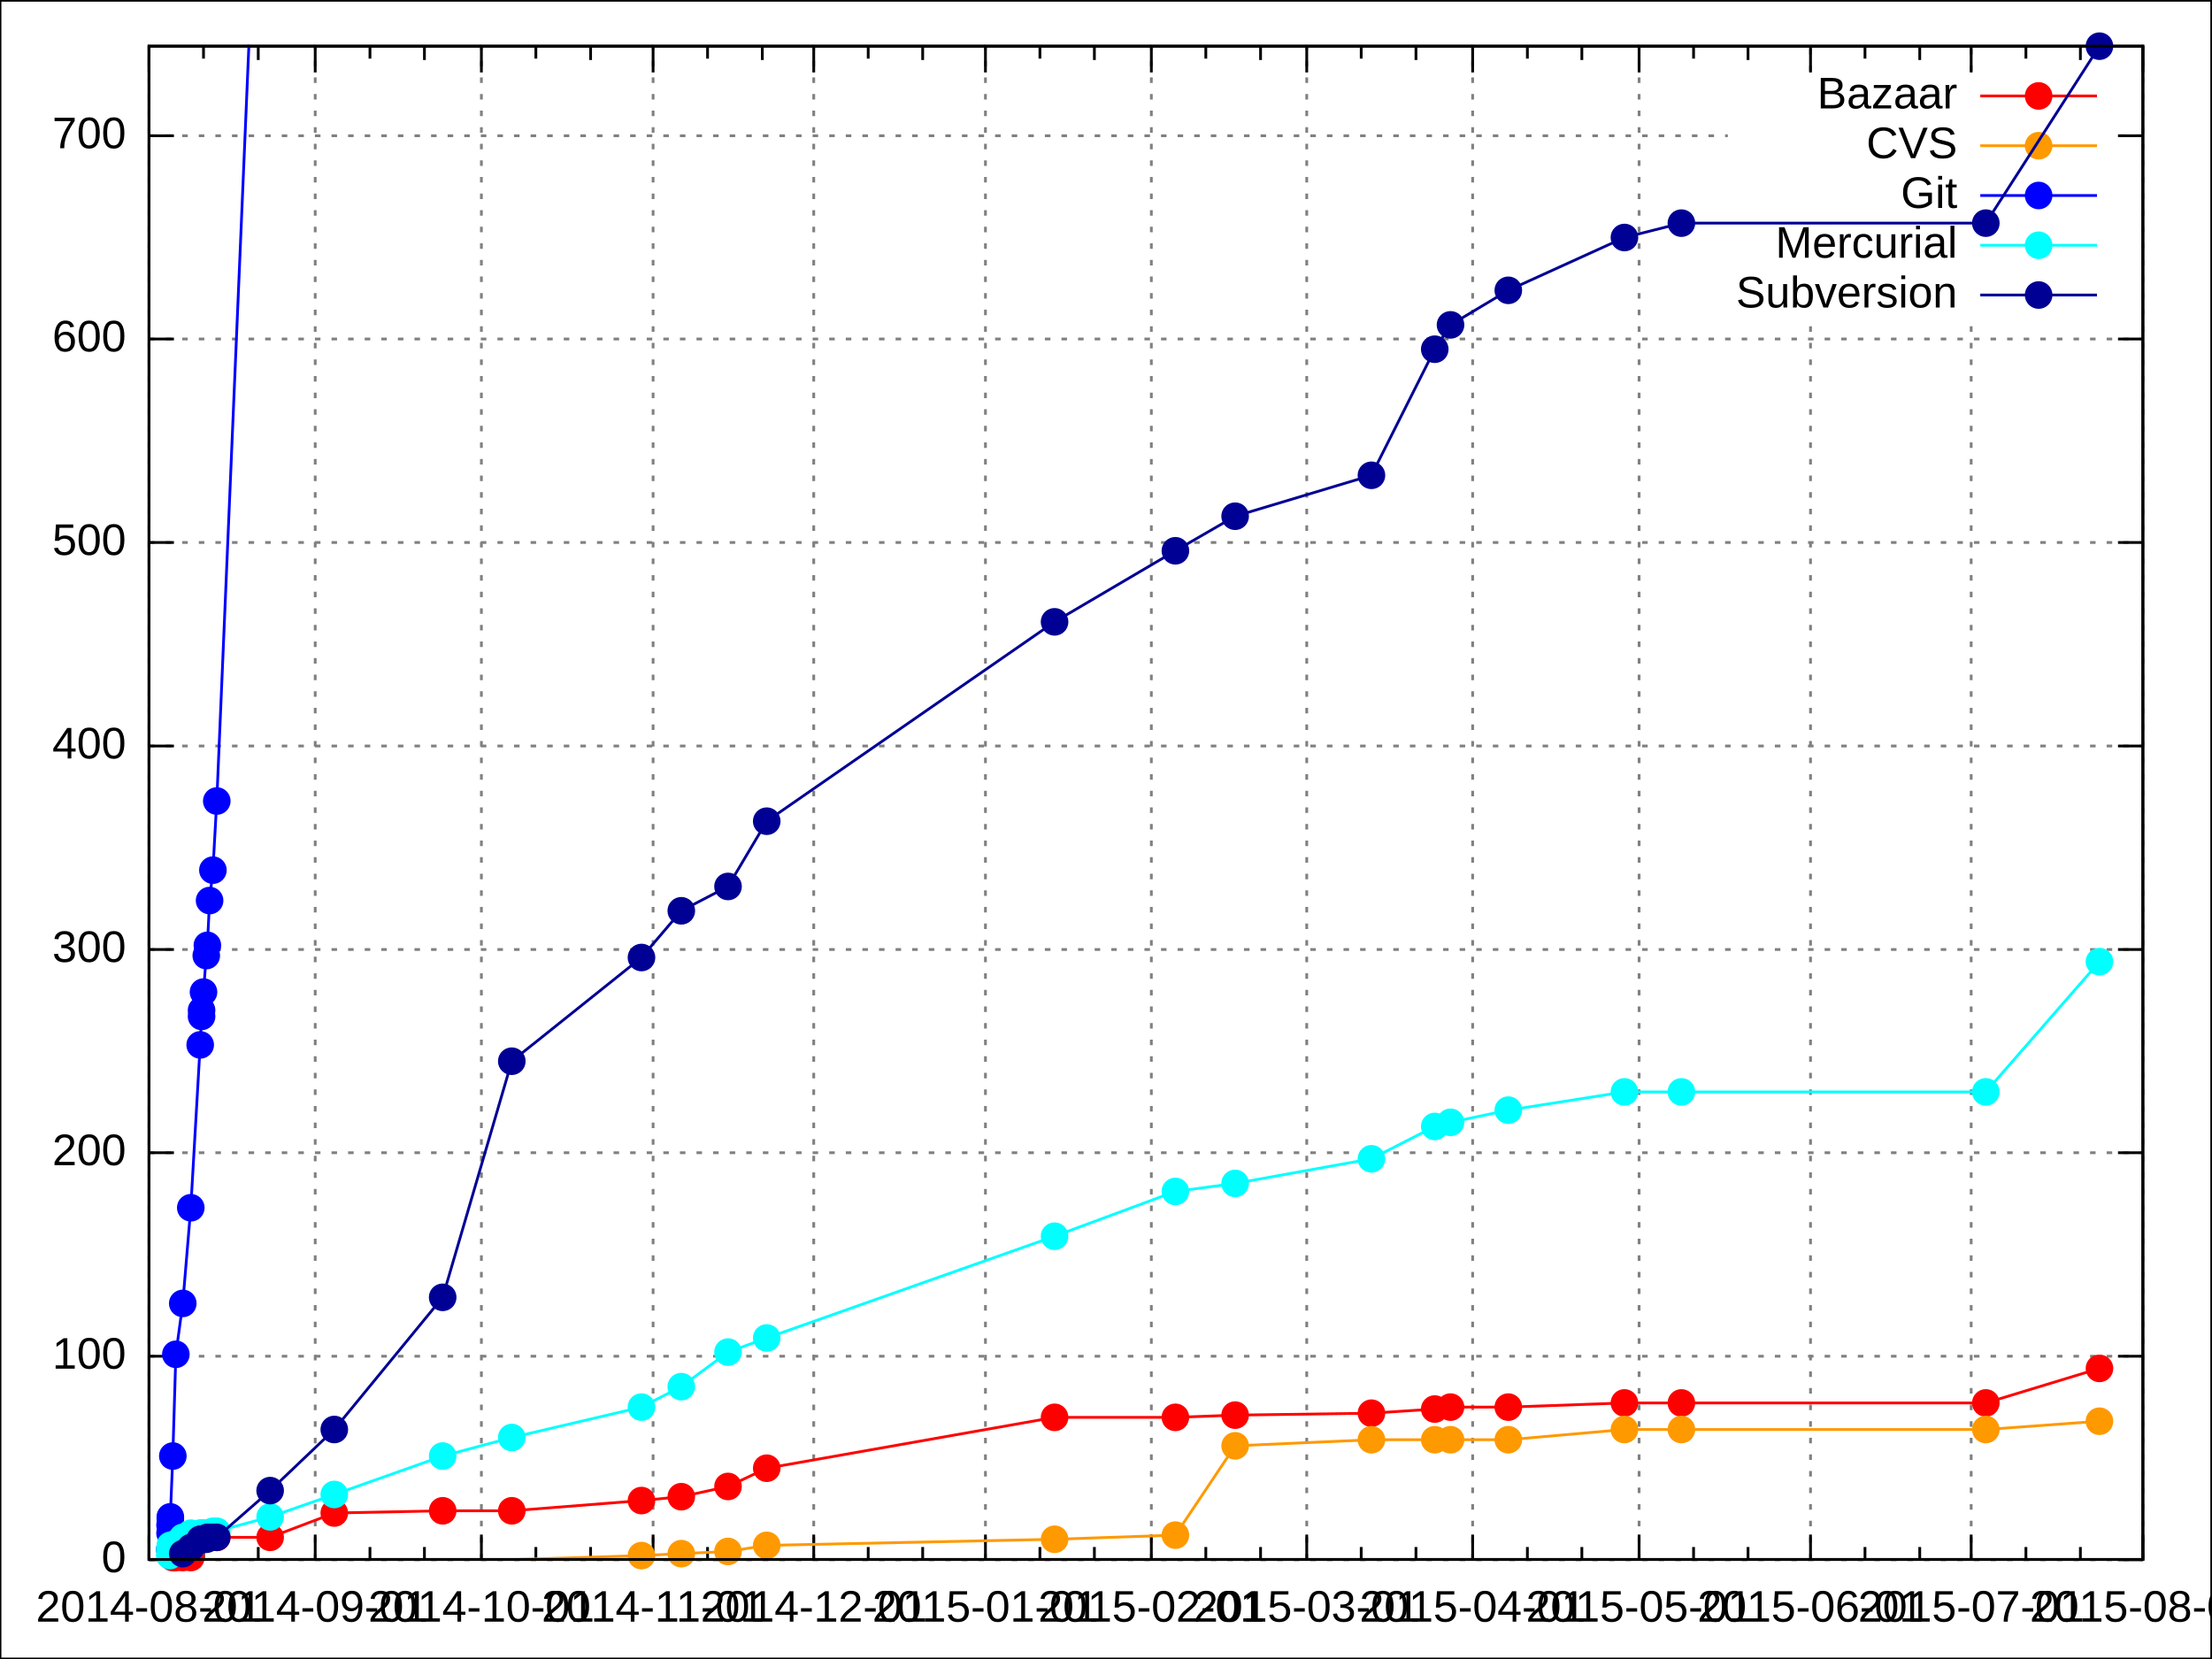
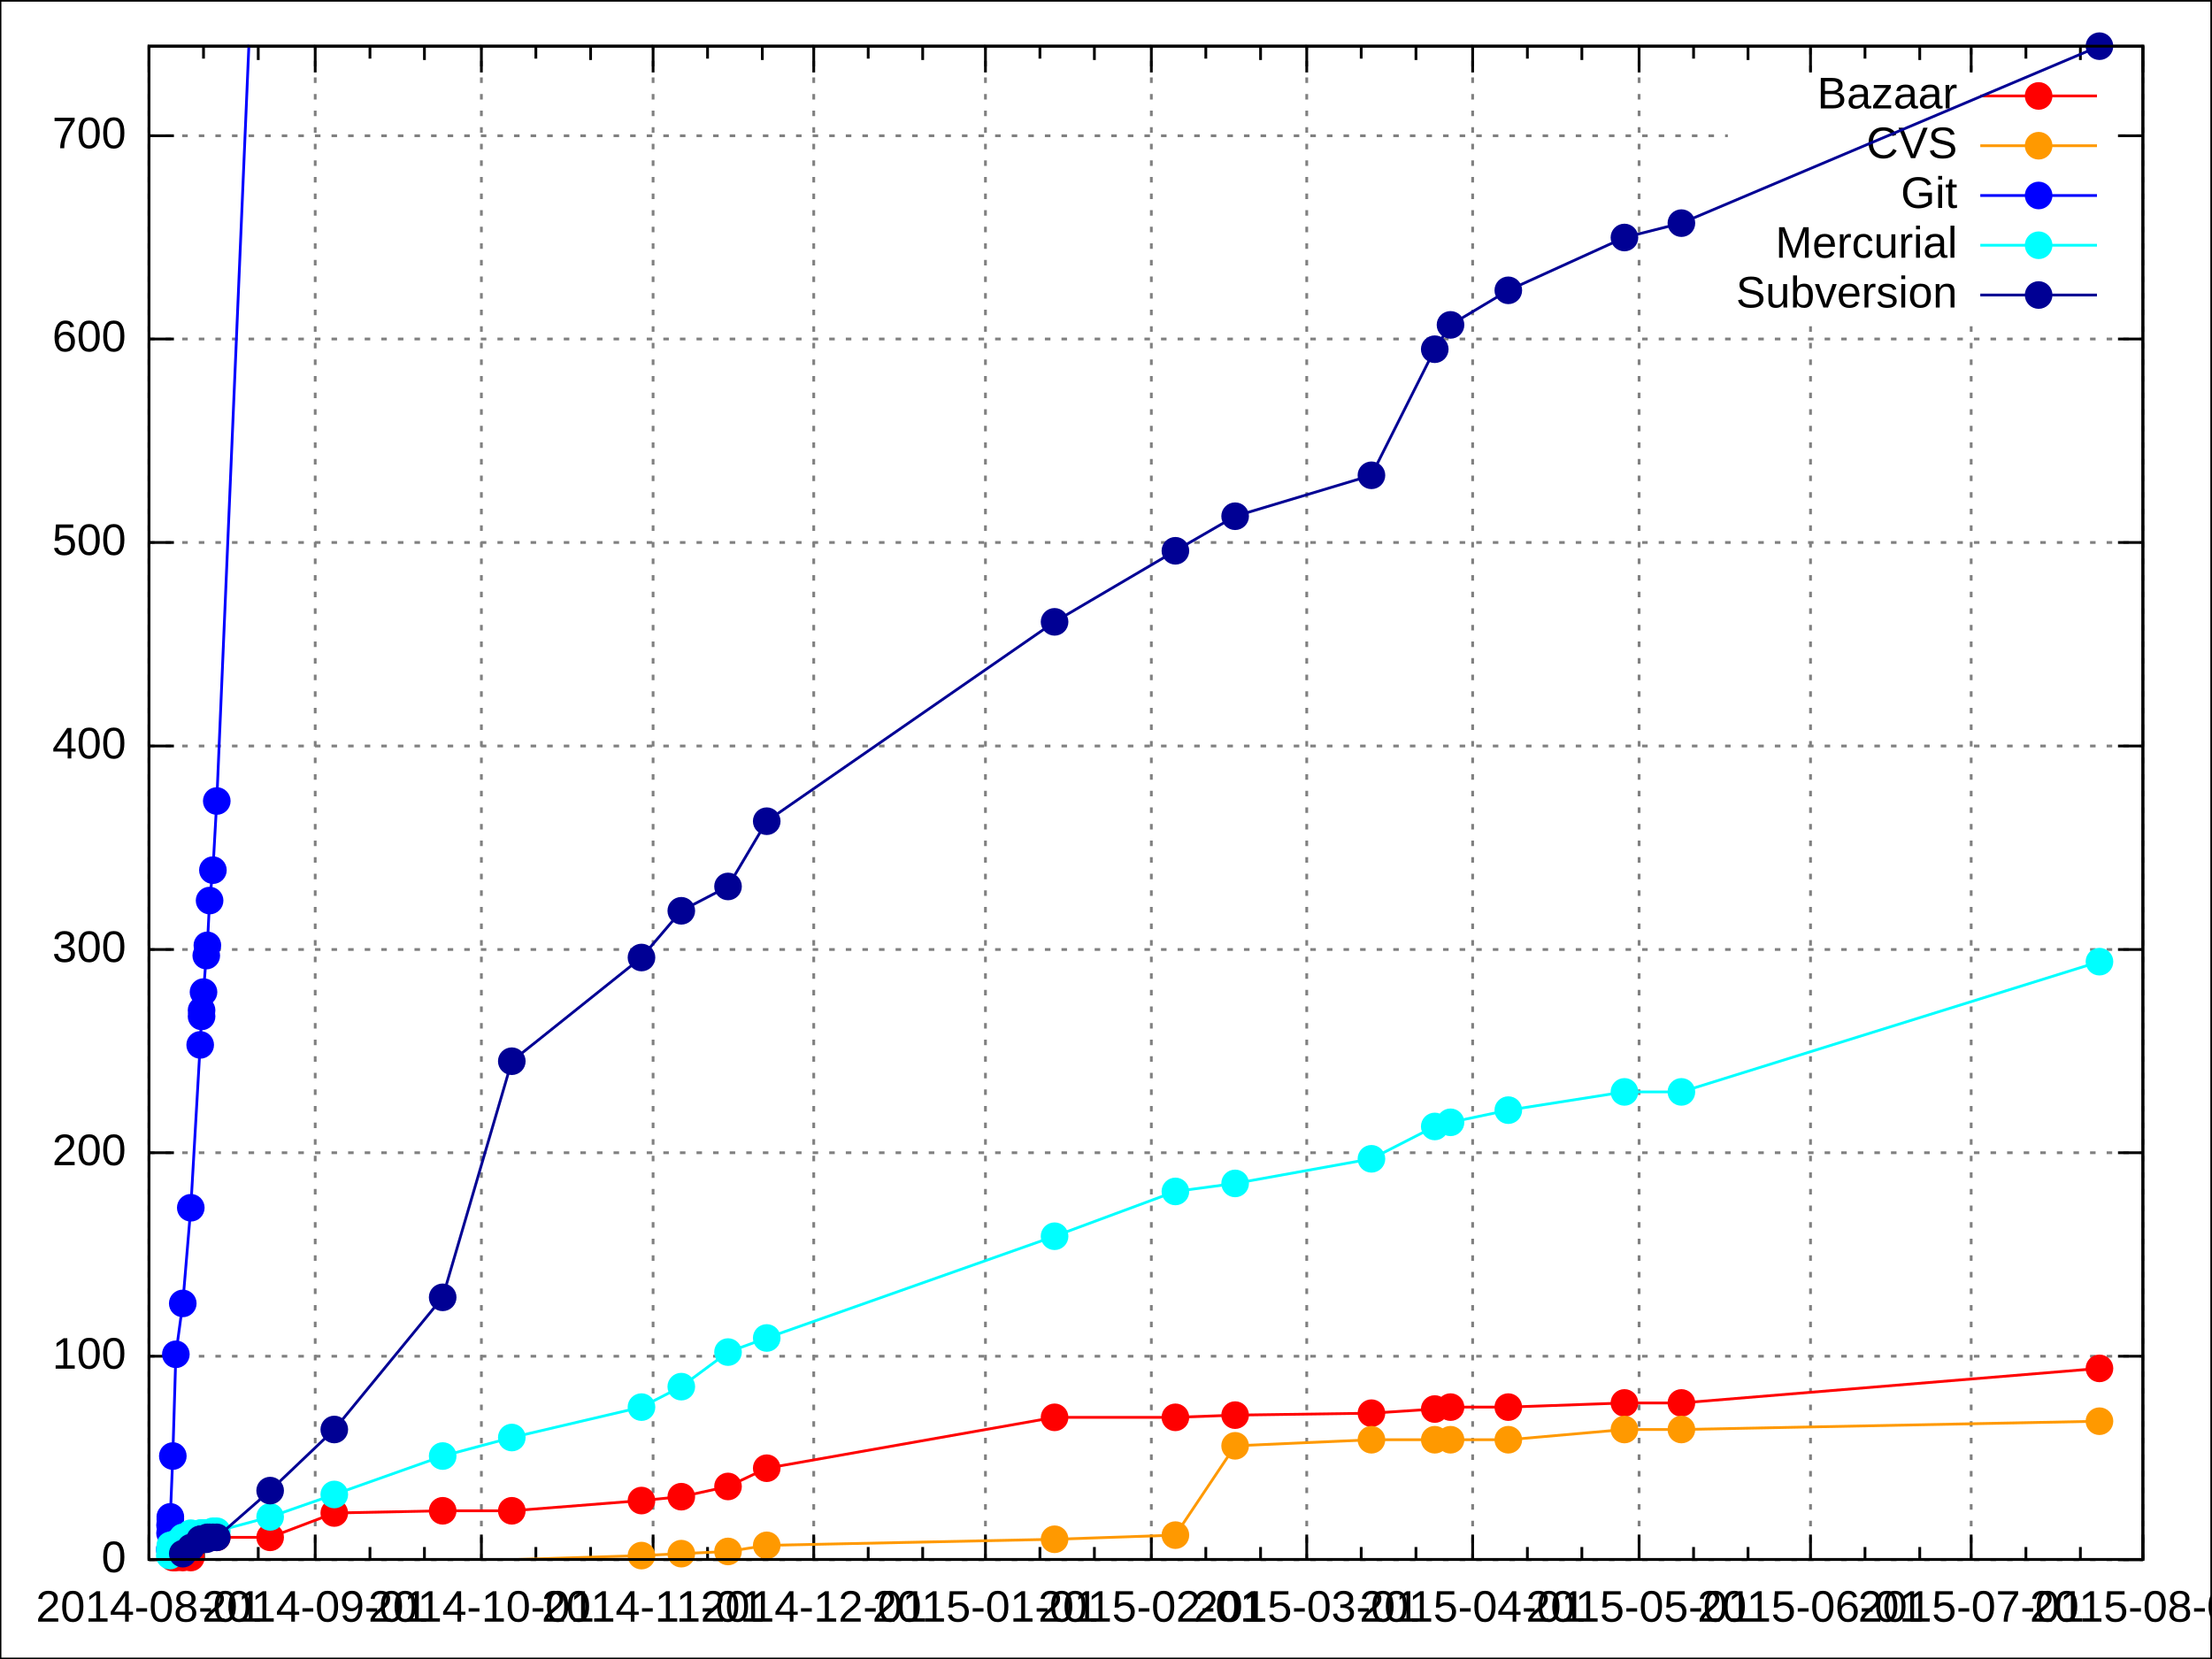
<svg xmlns="http://www.w3.org/2000/svg" xmlns:xlink="http://www.w3.org/1999/xlink" width="800" height="600" viewBox="0 0 800 600">
  <g id="gnuplot_canvas">
    <rect x="0" y="0" width="800" height="600" fill="none" />
    <defs>
      <circle id="gpDot" r="0.5" stroke-width="0.5" />
      <path id="gpPt0" stroke-width="0.222" stroke="currentColor" d="M-1,0 h2 M0,-1 v2" />
      <path id="gpPt1" stroke-width="0.222" stroke="currentColor" d="M-1,-1 L1,1 M1,-1 L-1,1" />
      <path id="gpPt2" stroke-width="0.222" stroke="currentColor" d="M-1,0 L1,0 M0,-1 L0,1 M-1,-1 L1,1 M-1,1 L1,-1" />
      <rect id="gpPt3" stroke-width="0.222" stroke="currentColor" x="-1" y="-1" width="2" height="2" />
      <rect id="gpPt4" stroke-width="0.222" stroke="currentColor" fill="currentColor" x="-1" y="-1" width="2" height="2" />
      <circle id="gpPt5" stroke-width="0.222" stroke="currentColor" cx="0" cy="0" r="1" />
      <use xlink:href="#gpPt5" id="gpPt6" fill="currentColor" stroke="none" />
      <path id="gpPt7" stroke-width="0.222" stroke="currentColor" d="M0,-1.33 L-1.33,0.67 L1.33,0.67 z" />
      <use xlink:href="#gpPt7" id="gpPt8" fill="currentColor" stroke="none" />
      <use xlink:href="#gpPt7" id="gpPt9" stroke="currentColor" transform="rotate(180)" />
      <use xlink:href="#gpPt9" id="gpPt10" fill="currentColor" stroke="none" />
      <use xlink:href="#gpPt3" id="gpPt11" stroke="currentColor" transform="rotate(45)" />
      <use xlink:href="#gpPt11" id="gpPt12" fill="currentColor" stroke="none" />
    </defs>
    <g style="fill:none; color:white; stroke:currentColor; stroke-width:1.00; stroke-linecap:butt; stroke-linejoin:miter">
</g>
    <g style="fill:none; color:black; stroke:currentColor; stroke-width:1.00; stroke-linecap:butt; stroke-linejoin:miter">
      <g style="stroke:none; shape-rendering:crispEdges">
        <polygon fill="rgb(255, 255, 255)" points="0.0,600.0 799.9,600.0 799.9,0.1 0.0,0.1 " />
      </g>
      <path stroke="black" d="M0.0,600.0 L0.0,0.1 L799.9,0.1 L799.9,600.0 L0.0,600.0  h0.01" />
    </g>
    <g style="fill:none; color:gray; stroke:currentColor; stroke-width:1.00; stroke-linecap:butt; stroke-linejoin:miter">
      <path stroke="gray" stroke-dasharray=" 2,4" class="gridline" d="M53.9,564.1 L775.0,564.1  h0.01" />
    </g>
    <g style="fill:none; color:black; stroke:currentColor; stroke-width:1.00; stroke-linecap:butt; stroke-linejoin:miter">
      <path stroke="black" d="M53.9,564.1 L62.9,564.1 M775.0,564.1 L766.0,564.1  h0.01" />
      <g transform="translate(45.6,568.6)" style="stroke:none; fill:black; font-family:Arial; font-size:12.00pt; text-anchor:end">
        <text> 0</text>
      </g>
    </g>
    <g style="fill:none; color:gray; stroke:currentColor; stroke-width:1.00; stroke-linecap:butt; stroke-linejoin:miter">
      <path stroke="gray" stroke-dasharray=" 2,4" class="gridline" d="M53.9,490.5 L775.0,490.5  h0.01" />
    </g>
    <g style="fill:none; color:black; stroke:currentColor; stroke-width:1.00; stroke-linecap:butt; stroke-linejoin:miter">
      <path stroke="black" d="M53.9,490.5 L62.9,490.5 M775.0,490.5 L766.0,490.5  h0.01" />
      <g transform="translate(45.6,495.0)" style="stroke:none; fill:black; font-family:Arial; font-size:12.00pt; text-anchor:end">
        <text> 100</text>
      </g>
    </g>
    <g style="fill:none; color:gray; stroke:currentColor; stroke-width:1.00; stroke-linecap:butt; stroke-linejoin:miter">
      <path stroke="gray" stroke-dasharray=" 2,4" class="gridline" d="M53.9,416.9 L775.0,416.9  h0.01" />
    </g>
    <g style="fill:none; color:black; stroke:currentColor; stroke-width:1.00; stroke-linecap:butt; stroke-linejoin:miter">
      <path stroke="black" d="M53.9,416.9 L62.9,416.9 M775.0,416.9 L766.0,416.9  h0.01" />
      <g transform="translate(45.6,421.4)" style="stroke:none; fill:black; font-family:Arial; font-size:12.00pt; text-anchor:end">
        <text> 200</text>
      </g>
    </g>
    <g style="fill:none; color:gray; stroke:currentColor; stroke-width:1.00; stroke-linecap:butt; stroke-linejoin:miter">
      <path stroke="gray" stroke-dasharray=" 2,4" class="gridline" d="M53.9,343.4 L775.0,343.4  h0.01" />
    </g>
    <g style="fill:none; color:black; stroke:currentColor; stroke-width:1.00; stroke-linecap:butt; stroke-linejoin:miter">
      <path stroke="black" d="M53.9,343.4 L62.9,343.4 M775.0,343.4 L766.0,343.4  h0.01" />
      <g transform="translate(45.6,347.9)" style="stroke:none; fill:black; font-family:Arial; font-size:12.00pt; text-anchor:end">
        <text> 300</text>
      </g>
    </g>
    <g style="fill:none; color:gray; stroke:currentColor; stroke-width:1.00; stroke-linecap:butt; stroke-linejoin:miter">
      <path stroke="gray" stroke-dasharray=" 2,4" class="gridline" d="M53.9,269.8 L775.0,269.8  h0.01" />
    </g>
    <g style="fill:none; color:black; stroke:currentColor; stroke-width:1.00; stroke-linecap:butt; stroke-linejoin:miter">
      <path stroke="black" d="M53.9,269.8 L62.9,269.8 M775.0,269.8 L766.0,269.8  h0.01" />
      <g transform="translate(45.6,274.3)" style="stroke:none; fill:black; font-family:Arial; font-size:12.00pt; text-anchor:end">
        <text> 400</text>
      </g>
    </g>
    <g style="fill:none; color:gray; stroke:currentColor; stroke-width:1.00; stroke-linecap:butt; stroke-linejoin:miter">
      <path stroke="gray" stroke-dasharray=" 2,4" class="gridline" d="M53.9,196.2 L775.0,196.2  h0.01" />
    </g>
    <g style="fill:none; color:black; stroke:currentColor; stroke-width:1.00; stroke-linecap:butt; stroke-linejoin:miter">
      <path stroke="black" d="M53.9,196.2 L62.9,196.2 M775.0,196.2 L766.0,196.2  h0.01" />
      <g transform="translate(45.6,200.7)" style="stroke:none; fill:black; font-family:Arial; font-size:12.00pt; text-anchor:end">
        <text> 500</text>
      </g>
    </g>
    <g style="fill:none; color:gray; stroke:currentColor; stroke-width:1.00; stroke-linecap:butt; stroke-linejoin:miter">
      <path stroke="gray" stroke-dasharray=" 2,4" class="gridline" d="M53.9,122.6 L775.0,122.6  h0.01" />
    </g>
    <g style="fill:none; color:black; stroke:currentColor; stroke-width:1.00; stroke-linecap:butt; stroke-linejoin:miter">
      <path stroke="black" d="M53.9,122.6 L62.9,122.6 M775.0,122.6 L766.0,122.6  h0.01" />
      <g transform="translate(45.6,127.1)" style="stroke:none; fill:black; font-family:Arial; font-size:12.00pt; text-anchor:end">
        <text> 600</text>
      </g>
    </g>
    <g style="fill:none; color:gray; stroke:currentColor; stroke-width:1.00; stroke-linecap:butt; stroke-linejoin:miter">
      <path stroke="gray" stroke-dasharray=" 2,4" class="gridline" d="M53.9,49.1 L624.9,49.1 M766.7,49.1 L775.0,49.1  h0.01" />
    </g>
    <g style="fill:none; color:black; stroke:currentColor; stroke-width:1.00; stroke-linecap:butt; stroke-linejoin:miter">
      <path stroke="black" d="M53.9,49.1 L62.9,49.1 M775.0,49.1 L766.0,49.1  h0.01" />
      <g transform="translate(45.6,53.6)" style="stroke:none; fill:black; font-family:Arial; font-size:12.00pt; text-anchor:end">
        <text> 700</text>
      </g>
    </g>
    <g style="fill:none; color:gray; stroke:currentColor; stroke-width:1.00; stroke-linecap:butt; stroke-linejoin:miter">
      <path stroke="gray" stroke-dasharray=" 2,4" class="gridline" d="M53.9,564.0 L53.9,16.7  h0.01" />
    </g>
    <g style="fill:none; color:black; stroke:currentColor; stroke-width:1.00; stroke-linecap:butt; stroke-linejoin:miter">
      <path stroke="black" d="M53.9,564.0 L53.9,555.0 M53.9,16.7 L53.9,25.7  h0.01" />
      <g transform="translate(53.9,586.5)" style="stroke:none; fill:black; font-family:Arial; font-size:12.00pt; text-anchor:middle">
        <text>2014-08-01</text>
      </g>
      <path stroke="black" d="M73.6,564.0 L73.6,559.5 M73.6,16.7 L73.6,21.2 M93.4,564.0 L93.4,559.5 M93.4,16.7 L93.4,21.2     h0.01" />
    </g>
    <g style="fill:none; color:gray; stroke:currentColor; stroke-width:1.00; stroke-linecap:butt; stroke-linejoin:miter">
      <path stroke="gray" stroke-dasharray=" 2,4" class="gridline" d="M114.0,564.0 L114.0,16.7  h0.01" />
    </g>
    <g style="fill:none; color:black; stroke:currentColor; stroke-width:1.00; stroke-linecap:butt; stroke-linejoin:miter">
      <path stroke="black" d="M114.0,564.0 L114.0,555.0 M114.0,16.7 L114.0,25.7  h0.01" />
      <g transform="translate(114.0,586.5)" style="stroke:none; fill:black; font-family:Arial; font-size:12.00pt; text-anchor:middle">
        <text>2014-09-01</text>
      </g>
      <path stroke="black" d="M133.8,564.0 L133.8,559.5 M133.8,16.7 L133.8,21.2 M153.5,564.0 L153.5,559.5 M153.5,16.7 L153.5,21.2     h0.01" />
    </g>
    <g style="fill:none; color:gray; stroke:currentColor; stroke-width:1.00; stroke-linecap:butt; stroke-linejoin:miter">
      <path stroke="gray" stroke-dasharray=" 2,4" class="gridline" d="M174.1,564.0 L174.1,16.7  h0.01" />
    </g>
    <g style="fill:none; color:black; stroke:currentColor; stroke-width:1.00; stroke-linecap:butt; stroke-linejoin:miter">
      <path stroke="black" d="M174.1,564.0 L174.1,555.0 M174.1,16.7 L174.1,25.7  h0.01" />
      <g transform="translate(174.1,586.5)" style="stroke:none; fill:black; font-family:Arial; font-size:12.00pt; text-anchor:middle">
        <text>2014-10-01</text>
      </g>
      <path stroke="black" d="M193.8,564.0 L193.8,559.5 M193.8,16.7 L193.8,21.2 M213.6,564.0 L213.6,559.5 M213.6,16.7 L213.6,21.2     h0.01" />
    </g>
    <g style="fill:none; color:gray; stroke:currentColor; stroke-width:1.00; stroke-linecap:butt; stroke-linejoin:miter">
      <path stroke="gray" stroke-dasharray=" 2,4" class="gridline" d="M236.2,564.0 L236.2,16.7  h0.01" />
    </g>
    <g style="fill:none; color:black; stroke:currentColor; stroke-width:1.00; stroke-linecap:butt; stroke-linejoin:miter">
      <path stroke="black" d="M236.2,564.0 L236.2,555.0 M236.2,16.7 L236.2,25.7  h0.01" />
      <g transform="translate(236.2,586.5)" style="stroke:none; fill:black; font-family:Arial; font-size:12.00pt; text-anchor:middle">
        <text>2014-11-01</text>
      </g>
      <path stroke="black" d="M255.9,564.0 L255.9,559.5 M255.9,16.7 L255.9,21.2 M275.7,564.0 L275.7,559.5 M275.7,16.7 L275.7,21.2     h0.01" />
    </g>
    <g style="fill:none; color:gray; stroke:currentColor; stroke-width:1.00; stroke-linecap:butt; stroke-linejoin:miter">
      <path stroke="gray" stroke-dasharray=" 2,4" class="gridline" d="M294.3,564.0 L294.3,16.7  h0.01" />
    </g>
    <g style="fill:none; color:black; stroke:currentColor; stroke-width:1.00; stroke-linecap:butt; stroke-linejoin:miter">
      <path stroke="black" d="M294.3,564.0 L294.3,555.0 M294.3,16.7 L294.3,25.7  h0.01" />
      <g transform="translate(294.3,586.5)" style="stroke:none; fill:black; font-family:Arial; font-size:12.00pt; text-anchor:middle">
        <text>2014-12-01</text>
      </g>
      <path stroke="black" d="M314.0,564.0 L314.0,559.5 M314.0,16.7 L314.0,21.2 M333.7,564.0 L333.7,559.5 M333.7,16.7 L333.7,21.2     h0.01" />
    </g>
    <g style="fill:none; color:gray; stroke:currentColor; stroke-width:1.00; stroke-linecap:butt; stroke-linejoin:miter">
      <path stroke="gray" stroke-dasharray=" 2,4" class="gridline" d="M356.4,564.0 L356.4,16.7  h0.01" />
    </g>
    <g style="fill:none; color:black; stroke:currentColor; stroke-width:1.00; stroke-linecap:butt; stroke-linejoin:miter">
      <path stroke="black" d="M356.4,564.0 L356.4,555.0 M356.4,16.7 L356.4,25.7  h0.01" />
      <g transform="translate(356.4,586.5)" style="stroke:none; fill:black; font-family:Arial; font-size:12.00pt; text-anchor:middle">
        <text>2015-01-01</text>
      </g>
      <path stroke="black" d="M376.1,564.0 L376.1,559.5 M376.1,16.7 L376.1,21.2 M395.8,564.0 L395.8,559.5 M395.8,16.7 L395.8,21.2     h0.01" />
    </g>
    <g style="fill:none; color:gray; stroke:currentColor; stroke-width:1.00; stroke-linecap:butt; stroke-linejoin:miter">
      <path stroke="gray" stroke-dasharray=" 2,4" class="gridline" d="M416.4,564.0 L416.4,16.7  h0.01" />
    </g>
    <g style="fill:none; color:black; stroke:currentColor; stroke-width:1.00; stroke-linecap:butt; stroke-linejoin:miter">
      <path stroke="black" d="M416.4,564.0 L416.4,555.0 M416.4,16.7 L416.4,25.7  h0.01" />
      <g transform="translate(416.4,586.5)" style="stroke:none; fill:black; font-family:Arial; font-size:12.00pt; text-anchor:middle">
        <text>2015-02-01</text>
      </g>
      <path stroke="black" d="M436.1,564.0 L436.1,559.5 M436.1,16.7 L436.1,21.2 M455.9,564.0 L455.9,559.5 M455.9,16.7 L455.9,21.2     h0.01" />
    </g>
    <g style="fill:none; color:gray; stroke:currentColor; stroke-width:1.00; stroke-linecap:butt; stroke-linejoin:miter">
      <path stroke="gray" stroke-dasharray=" 2,4" class="gridline" d="M472.6,564.0 L472.6,16.7  h0.01" />
    </g>
    <g style="fill:none; color:black; stroke:currentColor; stroke-width:1.00; stroke-linecap:butt; stroke-linejoin:miter">
      <path stroke="black" d="M472.6,564.0 L472.6,555.0 M472.6,16.7 L472.6,25.7  h0.01" />
      <g transform="translate(472.6,586.5)" style="stroke:none; fill:black; font-family:Arial; font-size:12.00pt; text-anchor:middle">
        <text>2015-03-01</text>
      </g>
      <path stroke="black" d="M492.3,564.0 L492.3,559.5 M492.3,16.7 L492.3,21.2 M512.1,564.0 L512.1,559.5 M512.1,16.7 L512.1,21.2     h0.01" />
    </g>
    <g style="fill:none; color:gray; stroke:currentColor; stroke-width:1.00; stroke-linecap:butt; stroke-linejoin:miter">
      <path stroke="gray" stroke-dasharray=" 2,4" class="gridline" d="M532.6,564.0 L532.6,16.7  h0.01" />
    </g>
    <g style="fill:none; color:black; stroke:currentColor; stroke-width:1.00; stroke-linecap:butt; stroke-linejoin:miter">
      <path stroke="black" d="M532.6,564.0 L532.6,555.0 M532.6,16.7 L532.6,25.7  h0.01" />
      <g transform="translate(532.6,586.5)" style="stroke:none; fill:black; font-family:Arial; font-size:12.00pt; text-anchor:middle">
        <text>2015-04-01</text>
      </g>
      <path stroke="black" d="M552.4,564.0 L552.4,559.5 M552.4,16.7 L552.4,21.2 M572.1,564.0 L572.1,559.5 M572.1,16.7 L572.1,21.2     h0.01" />
    </g>
    <g style="fill:none; color:gray; stroke:currentColor; stroke-width:1.00; stroke-linecap:butt; stroke-linejoin:miter">
      <path stroke="gray" stroke-dasharray=" 2,4" class="gridline" d="M592.8,564.0 L592.8,16.7  h0.01" />
    </g>
    <g style="fill:none; color:black; stroke:currentColor; stroke-width:1.00; stroke-linecap:butt; stroke-linejoin:miter">
      <path stroke="black" d="M592.8,564.0 L592.8,555.0 M592.8,16.7 L592.8,25.7  h0.01" />
      <g transform="translate(592.8,586.5)" style="stroke:none; fill:black; font-family:Arial; font-size:12.00pt; text-anchor:middle">
        <text>2015-05-01</text>
      </g>
      <path stroke="black" d="M612.5,564.0 L612.5,559.5 M612.5,16.7 L612.5,21.2 M632.2,564.0 L632.2,559.5 M632.2,16.7 L632.2,21.2     h0.01" />
    </g>
    <g style="fill:none; color:gray; stroke:currentColor; stroke-width:1.00; stroke-linecap:butt; stroke-linejoin:miter">
      <path stroke="gray" stroke-dasharray=" 2,4" class="gridline" d="M654.8,564.0 L654.8,115.7 M654.8,25.7 L654.8,16.7  h0.01" />
    </g>
    <g style="fill:none; color:black; stroke:currentColor; stroke-width:1.00; stroke-linecap:butt; stroke-linejoin:miter">
      <path stroke="black" d="M654.8,564.0 L654.8,555.0 M654.8,16.7 L654.8,25.7  h0.01" />
      <g transform="translate(654.8,586.5)" style="stroke:none; fill:black; font-family:Arial; font-size:12.00pt; text-anchor:middle">
        <text>2015-06-01</text>
      </g>
      <path stroke="black" d="M674.5,564.0 L674.5,559.5 M674.5,16.7 L674.5,21.2 M694.3,564.0 L694.3,559.5 M694.3,16.7 L694.3,21.2     h0.01" />
    </g>
    <g style="fill:none; color:gray; stroke:currentColor; stroke-width:1.00; stroke-linecap:butt; stroke-linejoin:miter">
      <path stroke="gray" stroke-dasharray=" 2,4" class="gridline" d="M712.9,564.0 L712.9,115.7 M712.9,25.7 L712.9,16.7  h0.01" />
    </g>
    <g style="fill:none; color:black; stroke:currentColor; stroke-width:1.00; stroke-linecap:butt; stroke-linejoin:miter">
      <path stroke="black" d="M712.9,564.0 L712.9,555.0 M712.9,16.7 L712.9,25.7  h0.01" />
      <g transform="translate(712.9,586.5)" style="stroke:none; fill:black; font-family:Arial; font-size:12.00pt; text-anchor:middle">
        <text>2015-07-01</text>
      </g>
      <path stroke="black" d="M732.7,564.0 L732.7,559.5 M732.7,16.7 L732.7,21.2 M752.4,564.0 L752.4,559.5 M752.4,16.7 L752.4,21.2     h0.01" />
    </g>
    <g style="fill:none; color:gray; stroke:currentColor; stroke-width:1.00; stroke-linecap:butt; stroke-linejoin:miter">
      <path stroke="gray" stroke-dasharray=" 2,4" class="gridline" d="M775.0,564.0 L775.0,16.7  h0.01" />
    </g>
    <g style="fill:none; color:black; stroke:currentColor; stroke-width:1.00; stroke-linecap:butt; stroke-linejoin:miter">
      <path stroke="black" d="M775.0,564.0 L775.0,555.0 M775.0,16.7 L775.0,25.7  h0.01" />
      <g transform="translate(775.0,586.5)" style="stroke:none; fill:black; font-family:Arial; font-size:12.00pt; text-anchor:middle">
        <text>2015-08-01</text>
      </g>
      <path stroke="black" d="M53.9,16.7 L53.9,564.0 L775.0,564.0 L775.0,16.7 L53.9,16.7 Z  h0.01" />
    </g>
    <g id="gnuplot_plot_1">
      <g style="fill:none; color:red; stroke:currentColor; stroke-width:1.00; stroke-linecap:butt; stroke-linejoin:miter">
        <g transform="translate(707.9,39.2)" style="stroke:none; fill:black; font-family:Arial; font-size:12.00pt; text-anchor:end">
          <text>Bazaar</text>
        </g>
-         <path d="M716.2,34.7 L758.4,34.7 M61.7,564.0 L62.5,563.3 L63.6,563.3 L66.1,563.3 L69.0,563.3 L72.4,556.0    L72.9,556.0 L73.6,556.0 L74.6,556.0 L75.0,556.0 L75.8,556.0 L77.0,556.0 L78.4,556.0 L97.7,556.0    L120.9,547.2 L160.1,546.4 L185.1,546.4 L232.0,542.7 L246.4,541.3 L263.3,537.6 L277.3,531.0 L381.4,512.6    L425.1,512.6 L446.7,511.8 L496.0,511.1 L518.9,509.6 L524.6,508.9 L545.5,508.9 L587.5,507.4 L608.1,507.4    L718.2,507.4 L759.3,494.9  h0.01" />
+         <path d="M716.2,34.7 L758.4,34.7 M61.7,564.0 L62.5,563.3 L63.6,563.3 L66.1,563.3 L69.0,563.3 L72.4,556.0    L72.9,556.0 L73.6,556.0 L74.6,556.0 L75.0,556.0 L75.8,556.0 L77.0,556.0 L78.4,556.0 L97.7,556.0    L120.9,547.2 L160.1,546.4 L185.1,546.4 L232.0,542.7 L246.4,541.3 L263.3,537.6 L277.3,531.0 L381.4,512.6    L425.1,512.6 L446.7,511.8 L496.0,511.1 L518.9,509.6 L524.6,508.9 L545.5,508.9 L587.5,507.4 L608.1,507.4    L759.3,494.9  h0.01" />
        <use xlink:href="#gpPt6" transform="translate(62.5,563.3) scale(4.50)" />
        <use xlink:href="#gpPt6" transform="translate(63.6,563.3) scale(4.50)" />
        <use xlink:href="#gpPt6" transform="translate(66.1,563.3) scale(4.50)" />
        <use xlink:href="#gpPt6" transform="translate(69.0,563.3) scale(4.50)" />
        <use xlink:href="#gpPt6" transform="translate(72.4,556.0) scale(4.50)" />
        <use xlink:href="#gpPt6" transform="translate(72.9,556.0) scale(4.50)" />
        <use xlink:href="#gpPt6" transform="translate(72.9,556.0) scale(4.50)" />
        <use xlink:href="#gpPt6" transform="translate(73.6,556.0) scale(4.50)" />
        <use xlink:href="#gpPt6" transform="translate(74.6,556.0) scale(4.50)" />
        <use xlink:href="#gpPt6" transform="translate(75.0,556.0) scale(4.50)" />
        <use xlink:href="#gpPt6" transform="translate(75.8,556.0) scale(4.50)" />
        <use xlink:href="#gpPt6" transform="translate(77.0,556.0) scale(4.50)" />
        <use xlink:href="#gpPt6" transform="translate(78.4,556.0) scale(4.50)" />
        <use xlink:href="#gpPt6" transform="translate(97.7,556.0) scale(4.50)" />
        <use xlink:href="#gpPt6" transform="translate(120.9,547.2) scale(4.50)" />
        <use xlink:href="#gpPt6" transform="translate(160.1,546.4) scale(4.50)" />
        <use xlink:href="#gpPt6" transform="translate(185.1,546.4) scale(4.50)" />
        <use xlink:href="#gpPt6" transform="translate(232.0,542.7) scale(4.50)" />
        <use xlink:href="#gpPt6" transform="translate(246.4,541.3) scale(4.50)" />
        <use xlink:href="#gpPt6" transform="translate(263.3,537.6) scale(4.50)" />
        <use xlink:href="#gpPt6" transform="translate(277.3,531.0) scale(4.50)" />
        <use xlink:href="#gpPt6" transform="translate(381.4,512.6) scale(4.50)" />
        <use xlink:href="#gpPt6" transform="translate(425.1,512.6) scale(4.50)" />
        <use xlink:href="#gpPt6" transform="translate(446.7,511.8) scale(4.50)" />
        <use xlink:href="#gpPt6" transform="translate(496.0,511.1) scale(4.50)" />
        <use xlink:href="#gpPt6" transform="translate(518.9,509.6) scale(4.50)" />
        <use xlink:href="#gpPt6" transform="translate(524.6,508.9) scale(4.50)" />
        <use xlink:href="#gpPt6" transform="translate(545.5,508.9) scale(4.50)" />
        <use xlink:href="#gpPt6" transform="translate(587.5,507.4) scale(4.50)" />
        <use xlink:href="#gpPt6" transform="translate(608.1,507.4) scale(4.50)" />
-         <use xlink:href="#gpPt6" transform="translate(718.2,507.4) scale(4.50)" />
        <use xlink:href="#gpPt6" transform="translate(759.3,494.9) scale(4.50)" />
        <use xlink:href="#gpPt6" transform="translate(737.3,34.7) scale(4.50)" />
      </g>
    </g>
    <g id="gnuplot_plot_2">
      <g style="fill:none; color:#FF9900; stroke:currentColor; stroke-width:1.00; stroke-linecap:butt; stroke-linejoin:miter">
        <g transform="translate(707.9,57.2)" style="stroke:none; fill:black; font-family:Arial; font-size:12.00pt; text-anchor:end">
          <text>CVS</text>
        </g>
-         <path d="M716.2,52.7 L758.4,52.7 M187.5,564.0 L232.0,562.6 L246.4,561.9 L263.3,561.1 L277.3,558.9 L381.4,556.7    L425.1,555.2 L446.7,522.9 L496.0,520.7 L518.9,520.7 L524.6,520.7 L545.5,520.7 L587.5,517.0 L608.1,517.0    L718.2,517.0 L759.3,514.0  h0.01" />
+         <path d="M716.2,52.7 L758.4,52.7 M187.5,564.0 L232.0,562.6 L246.4,561.9 L263.3,561.1 L277.3,558.9 L381.4,556.7    L425.1,555.2 L446.7,522.9 L496.0,520.7 L518.9,520.7 L524.6,520.7 L545.5,520.7 L587.5,517.0 L608.1,517.0    L759.3,514.0  h0.01" />
        <use xlink:href="#gpPt6" transform="translate(232.0,562.6) scale(4.50)" />
        <use xlink:href="#gpPt6" transform="translate(246.4,561.9) scale(4.50)" />
        <use xlink:href="#gpPt6" transform="translate(263.3,561.1) scale(4.50)" />
        <use xlink:href="#gpPt6" transform="translate(277.3,558.9) scale(4.50)" />
        <use xlink:href="#gpPt6" transform="translate(381.4,556.7) scale(4.50)" />
        <use xlink:href="#gpPt6" transform="translate(425.1,555.2) scale(4.50)" />
        <use xlink:href="#gpPt6" transform="translate(446.7,522.9) scale(4.50)" />
        <use xlink:href="#gpPt6" transform="translate(496.0,520.7) scale(4.50)" />
        <use xlink:href="#gpPt6" transform="translate(518.9,520.7) scale(4.50)" />
        <use xlink:href="#gpPt6" transform="translate(524.6,520.7) scale(4.50)" />
        <use xlink:href="#gpPt6" transform="translate(545.5,520.7) scale(4.50)" />
        <use xlink:href="#gpPt6" transform="translate(587.5,517.0) scale(4.50)" />
        <use xlink:href="#gpPt6" transform="translate(608.1,517.0) scale(4.50)" />
-         <use xlink:href="#gpPt6" transform="translate(718.2,517.0) scale(4.50)" />
        <use xlink:href="#gpPt6" transform="translate(759.3,514.0) scale(4.50)" />
        <use xlink:href="#gpPt6" transform="translate(737.3,52.7) scale(4.50)" />
      </g>
    </g>
    <g id="gnuplot_plot_3">
      <g style="fill:none; color:blue; stroke:currentColor; stroke-width:1.00; stroke-linecap:butt; stroke-linejoin:miter">
        <g transform="translate(707.9,75.2)" style="stroke:none; fill:black; font-family:Arial; font-size:12.00pt; text-anchor:end">
          <text>Git</text>
        </g>
        <path d="M716.2,70.7 L758.4,70.7 M60.9,564.0 L61.4,560.4 L61.5,554.5 L61.5,551.6 L61.6,549.4 L61.6,548.6    L62.5,526.6 L63.6,489.8 L66.1,471.4 L69.0,436.8 L72.4,377.9 L72.9,367.6 L72.9,365.4 L73.6,358.8    L74.6,345.6 L75.0,341.9 L75.8,325.7 L77.0,314.7 L78.4,289.7 L90.0,16.7  h0.01" />
        <use xlink:href="#gpPt6" transform="translate(61.4,560.4) scale(4.50)" />
        <use xlink:href="#gpPt6" transform="translate(61.5,554.5) scale(4.50)" />
        <use xlink:href="#gpPt6" transform="translate(61.5,551.6) scale(4.50)" />
        <use xlink:href="#gpPt6" transform="translate(61.6,549.4) scale(4.50)" />
        <use xlink:href="#gpPt6" transform="translate(61.6,548.6) scale(4.50)" />
        <use xlink:href="#gpPt6" transform="translate(62.5,526.6) scale(4.50)" />
        <use xlink:href="#gpPt6" transform="translate(63.6,489.8) scale(4.50)" />
        <use xlink:href="#gpPt6" transform="translate(66.1,471.4) scale(4.50)" />
        <use xlink:href="#gpPt6" transform="translate(69.0,436.8) scale(4.50)" />
        <use xlink:href="#gpPt6" transform="translate(72.4,377.9) scale(4.50)" />
        <use xlink:href="#gpPt6" transform="translate(72.9,367.6) scale(4.50)" />
        <use xlink:href="#gpPt6" transform="translate(72.9,365.4) scale(4.50)" />
        <use xlink:href="#gpPt6" transform="translate(73.6,358.8) scale(4.50)" />
        <use xlink:href="#gpPt6" transform="translate(74.6,345.6) scale(4.50)" />
        <use xlink:href="#gpPt6" transform="translate(75.0,341.9) scale(4.50)" />
        <use xlink:href="#gpPt6" transform="translate(75.8,325.7) scale(4.50)" />
        <use xlink:href="#gpPt6" transform="translate(77.0,314.7) scale(4.50)" />
        <use xlink:href="#gpPt6" transform="translate(78.4,289.7) scale(4.50)" />
        <use xlink:href="#gpPt6" transform="translate(737.3,70.7) scale(4.50)" />
      </g>
    </g>
    <g id="gnuplot_plot_4">
      <g style="fill:none; color:cyan; stroke:currentColor; stroke-width:1.00; stroke-linecap:butt; stroke-linejoin:miter">
        <g transform="translate(707.9,93.2)" style="stroke:none; fill:black; font-family:Arial; font-size:12.00pt; text-anchor:end">
          <text>Mercurial</text>
        </g>
-         <path d="M716.2,88.7 L758.4,88.7 M60.9,564.0 L61.4,562.6 L61.5,560.4 L61.6,559.7 L61.6,558.9 L62.5,558.9    L63.6,558.2 L66.1,556.0 L69.0,554.5 L72.4,554.5 L72.9,554.5 L73.6,554.5 L74.6,554.5 L75.0,554.5    L75.8,554.5 L77.0,553.8 L78.4,553.8 L97.7,548.6 L120.9,540.5 L160.1,526.6 L185.1,519.9 L232.0,508.9    L246.4,501.5 L263.3,489.0 L277.3,483.9 L381.4,447.1 L425.1,430.9 L446.7,428.0 L496.0,419.1 L518.9,407.4    L524.6,405.9 L545.5,401.5 L587.5,394.9 L608.1,394.9 L718.2,394.9 L759.3,347.8  h0.01" />
+         <path d="M716.2,88.7 L758.4,88.7 M60.9,564.0 L61.4,562.6 L61.5,560.4 L61.6,559.7 L61.6,558.9 L62.5,558.9    L63.6,558.2 L66.1,556.0 L69.0,554.5 L72.4,554.5 L72.9,554.5 L73.6,554.5 L74.6,554.5 L75.0,554.5    L75.8,554.5 L77.0,553.8 L78.4,553.8 L97.7,548.6 L120.9,540.5 L160.1,526.6 L185.1,519.9 L232.0,508.9    L246.4,501.5 L263.3,489.0 L277.3,483.9 L381.4,447.1 L425.1,430.9 L446.7,428.0 L496.0,419.1 L518.9,407.4    L524.6,405.9 L545.5,401.5 L587.5,394.9 L608.1,394.9 L759.3,347.8  h0.01" />
        <use xlink:href="#gpPt6" transform="translate(61.4,562.6) scale(4.50)" />
        <use xlink:href="#gpPt6" transform="translate(61.5,560.4) scale(4.50)" />
        <use xlink:href="#gpPt6" transform="translate(61.5,560.4) scale(4.50)" />
        <use xlink:href="#gpPt6" transform="translate(61.6,559.7) scale(4.50)" />
        <use xlink:href="#gpPt6" transform="translate(61.6,558.9) scale(4.50)" />
        <use xlink:href="#gpPt6" transform="translate(62.5,558.9) scale(4.50)" />
        <use xlink:href="#gpPt6" transform="translate(63.6,558.2) scale(4.50)" />
        <use xlink:href="#gpPt6" transform="translate(66.1,556.0) scale(4.50)" />
        <use xlink:href="#gpPt6" transform="translate(69.0,554.5) scale(4.50)" />
        <use xlink:href="#gpPt6" transform="translate(72.4,554.5) scale(4.50)" />
        <use xlink:href="#gpPt6" transform="translate(72.9,554.5) scale(4.50)" />
        <use xlink:href="#gpPt6" transform="translate(72.9,554.5) scale(4.50)" />
        <use xlink:href="#gpPt6" transform="translate(73.6,554.5) scale(4.50)" />
        <use xlink:href="#gpPt6" transform="translate(74.6,554.5) scale(4.50)" />
        <use xlink:href="#gpPt6" transform="translate(75.0,554.5) scale(4.50)" />
        <use xlink:href="#gpPt6" transform="translate(75.8,554.5) scale(4.50)" />
        <use xlink:href="#gpPt6" transform="translate(77.0,553.8) scale(4.50)" />
        <use xlink:href="#gpPt6" transform="translate(78.4,553.8) scale(4.50)" />
        <use xlink:href="#gpPt6" transform="translate(97.7,548.6) scale(4.50)" />
        <use xlink:href="#gpPt6" transform="translate(120.9,540.5) scale(4.50)" />
        <use xlink:href="#gpPt6" transform="translate(160.1,526.6) scale(4.50)" />
        <use xlink:href="#gpPt6" transform="translate(185.1,519.9) scale(4.50)" />
        <use xlink:href="#gpPt6" transform="translate(232.0,508.9) scale(4.50)" />
        <use xlink:href="#gpPt6" transform="translate(246.4,501.5) scale(4.50)" />
        <use xlink:href="#gpPt6" transform="translate(263.3,489.0) scale(4.50)" />
        <use xlink:href="#gpPt6" transform="translate(277.3,483.9) scale(4.50)" />
        <use xlink:href="#gpPt6" transform="translate(381.4,447.1) scale(4.50)" />
        <use xlink:href="#gpPt6" transform="translate(425.1,430.9) scale(4.50)" />
        <use xlink:href="#gpPt6" transform="translate(446.7,428.0) scale(4.50)" />
        <use xlink:href="#gpPt6" transform="translate(496.0,419.1) scale(4.50)" />
        <use xlink:href="#gpPt6" transform="translate(518.9,407.4) scale(4.50)" />
        <use xlink:href="#gpPt6" transform="translate(524.6,405.9) scale(4.50)" />
        <use xlink:href="#gpPt6" transform="translate(545.5,401.5) scale(4.50)" />
        <use xlink:href="#gpPt6" transform="translate(587.5,394.9) scale(4.50)" />
        <use xlink:href="#gpPt6" transform="translate(608.1,394.9) scale(4.50)" />
-         <use xlink:href="#gpPt6" transform="translate(718.2,394.9) scale(4.50)" />
        <use xlink:href="#gpPt6" transform="translate(759.3,347.8) scale(4.50)" />
        <use xlink:href="#gpPt6" transform="translate(737.3,88.7) scale(4.50)" />
      </g>
    </g>
    <g id="gnuplot_plot_5">
      <g style="fill:none; color:#000094; stroke:currentColor; stroke-width:1.00; stroke-linecap:butt; stroke-linejoin:miter">
        <g transform="translate(707.9,111.2)" style="stroke:none; fill:black; font-family:Arial; font-size:12.00pt; text-anchor:end">
          <text>Subversion</text>
        </g>
-         <path d="M716.2,106.7 L758.4,106.7 M63.7,564.0 L66.1,561.9 L69.0,559.7 L72.4,556.7 L72.9,556.7 L73.6,556.7    L74.6,556.7 L75.0,556.0 L75.8,556.0 L77.0,556.0 L78.4,556.0 L97.7,539.1 L120.9,517.0 L160.1,469.2    L185.1,383.8 L232.0,346.3 L246.4,329.4 L263.3,320.6 L277.3,297.0 L381.4,224.9 L425.1,199.2 L446.7,186.7    L496.0,171.9 L518.9,126.3 L524.6,117.5 L545.5,105.0 L587.5,85.9 L608.1,80.7 L718.2,80.7 L759.3,16.7     h0.01" />
+         <path d="M716.2,106.7 L758.4,106.7 M63.7,564.0 L66.1,561.9 L69.0,559.7 L72.4,556.7 L72.9,556.7 L73.6,556.7    L74.6,556.7 L75.0,556.0 L75.8,556.0 L77.0,556.0 L78.4,556.0 L97.7,539.1 L120.9,517.0 L160.1,469.2    L185.1,383.8 L232.0,346.3 L246.4,329.4 L263.3,320.6 L277.3,297.0 L381.4,224.9 L425.1,199.2 L446.7,186.7    L496.0,171.9 L518.9,126.3 L524.6,117.5 L545.5,105.0 L587.5,85.9 L608.1,80.7 L759.3,16.7  h0.01" />
        <use xlink:href="#gpPt6" transform="translate(66.1,561.9) scale(4.50)" />
        <use xlink:href="#gpPt6" transform="translate(69.0,559.7) scale(4.50)" />
        <use xlink:href="#gpPt6" transform="translate(72.4,556.7) scale(4.50)" />
        <use xlink:href="#gpPt6" transform="translate(72.9,556.7) scale(4.50)" />
        <use xlink:href="#gpPt6" transform="translate(72.9,556.7) scale(4.50)" />
        <use xlink:href="#gpPt6" transform="translate(73.6,556.7) scale(4.50)" />
        <use xlink:href="#gpPt6" transform="translate(74.6,556.7) scale(4.50)" />
        <use xlink:href="#gpPt6" transform="translate(75.0,556.0) scale(4.50)" />
        <use xlink:href="#gpPt6" transform="translate(75.8,556.0) scale(4.50)" />
        <use xlink:href="#gpPt6" transform="translate(77.0,556.0) scale(4.50)" />
        <use xlink:href="#gpPt6" transform="translate(78.4,556.0) scale(4.50)" />
        <use xlink:href="#gpPt6" transform="translate(97.7,539.1) scale(4.50)" />
        <use xlink:href="#gpPt6" transform="translate(120.9,517.0) scale(4.50)" />
        <use xlink:href="#gpPt6" transform="translate(160.1,469.2) scale(4.50)" />
        <use xlink:href="#gpPt6" transform="translate(185.1,383.8) scale(4.50)" />
        <use xlink:href="#gpPt6" transform="translate(232.0,346.3) scale(4.50)" />
        <use xlink:href="#gpPt6" transform="translate(246.4,329.4) scale(4.50)" />
        <use xlink:href="#gpPt6" transform="translate(263.3,320.6) scale(4.50)" />
        <use xlink:href="#gpPt6" transform="translate(277.3,297.0) scale(4.50)" />
        <use xlink:href="#gpPt6" transform="translate(381.4,224.9) scale(4.50)" />
        <use xlink:href="#gpPt6" transform="translate(425.1,199.2) scale(4.50)" />
        <use xlink:href="#gpPt6" transform="translate(446.7,186.7) scale(4.50)" />
        <use xlink:href="#gpPt6" transform="translate(496.0,171.9) scale(4.50)" />
        <use xlink:href="#gpPt6" transform="translate(518.9,126.3) scale(4.50)" />
        <use xlink:href="#gpPt6" transform="translate(524.6,117.5) scale(4.50)" />
        <use xlink:href="#gpPt6" transform="translate(545.5,105.0) scale(4.50)" />
        <use xlink:href="#gpPt6" transform="translate(587.5,85.9) scale(4.50)" />
        <use xlink:href="#gpPt6" transform="translate(608.1,80.7) scale(4.50)" />
-         <use xlink:href="#gpPt6" transform="translate(718.2,80.7) scale(4.50)" />
        <use xlink:href="#gpPt6" transform="translate(759.3,16.7) scale(4.50)" />
        <use xlink:href="#gpPt6" transform="translate(737.3,106.7) scale(4.50)" />
      </g>
    </g>
    <g style="fill:none; color:black; stroke:currentColor; stroke-width:1.00; stroke-linecap:butt; stroke-linejoin:miter">
      <path stroke="black" d="M53.9,16.7 L53.9,564.0 L775.0,564.0 L775.0,16.7 L53.9,16.7 Z  h0.01" />
    </g>
  </g>
</svg>
